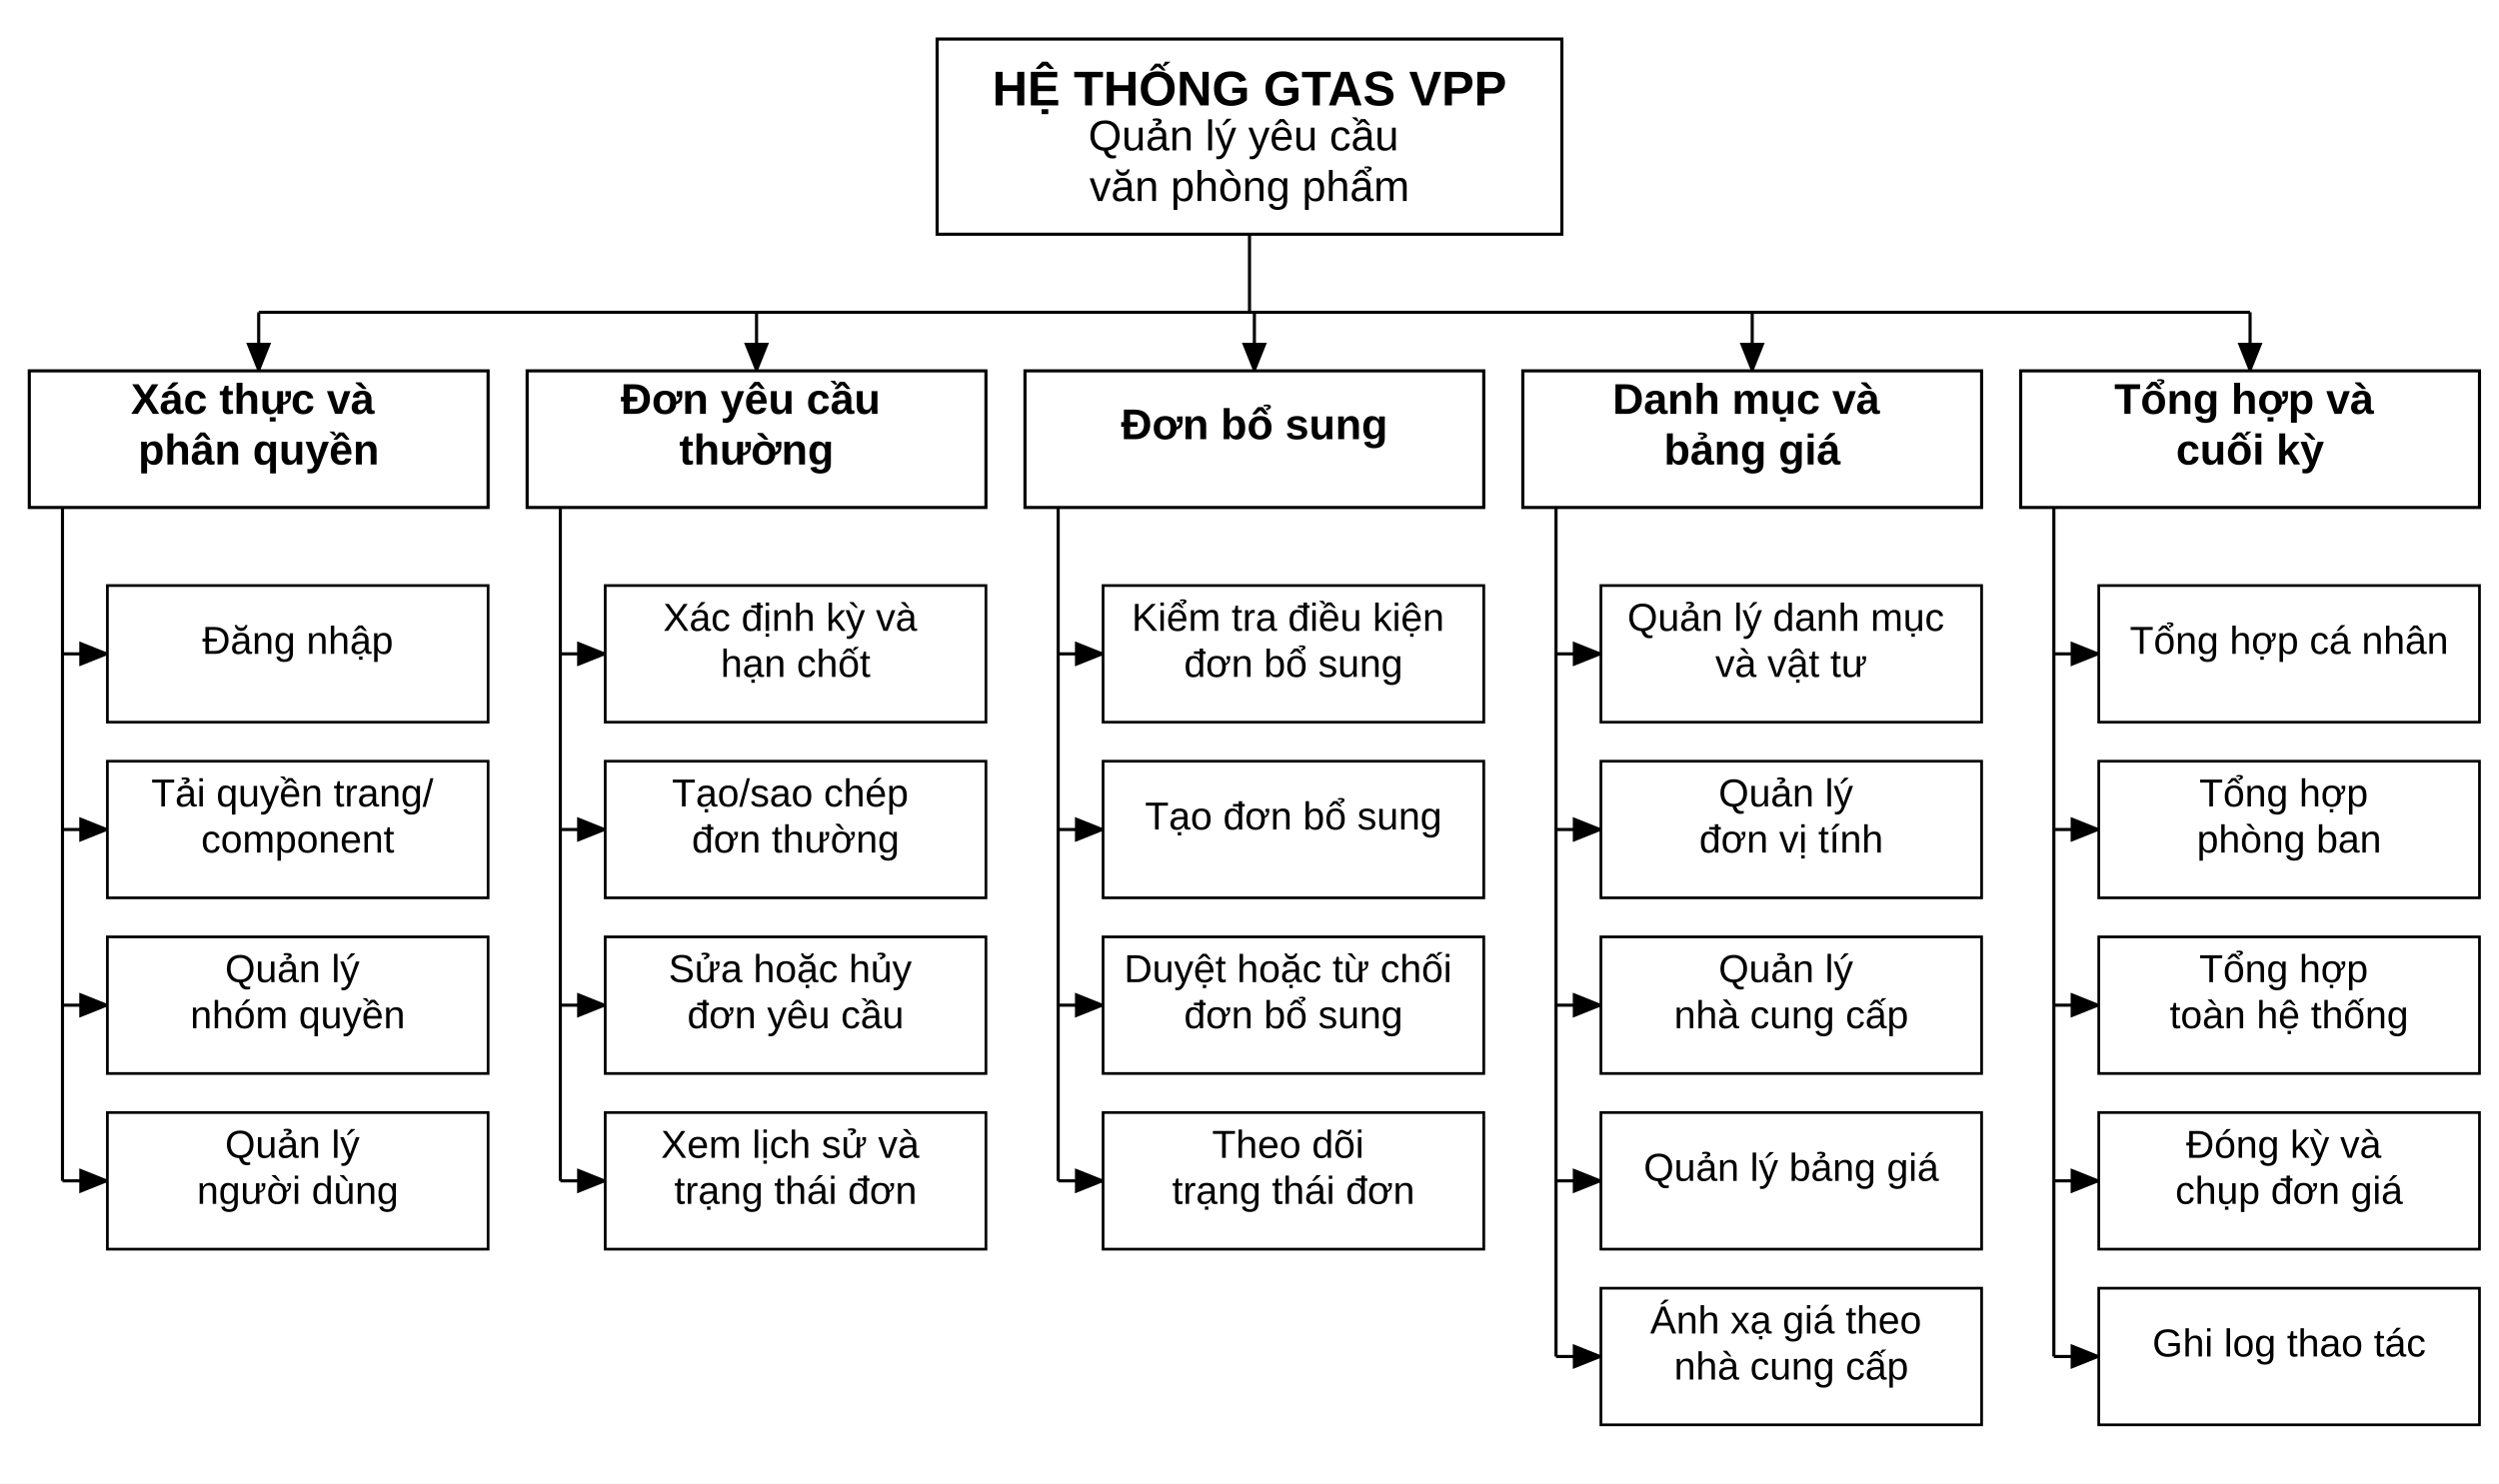
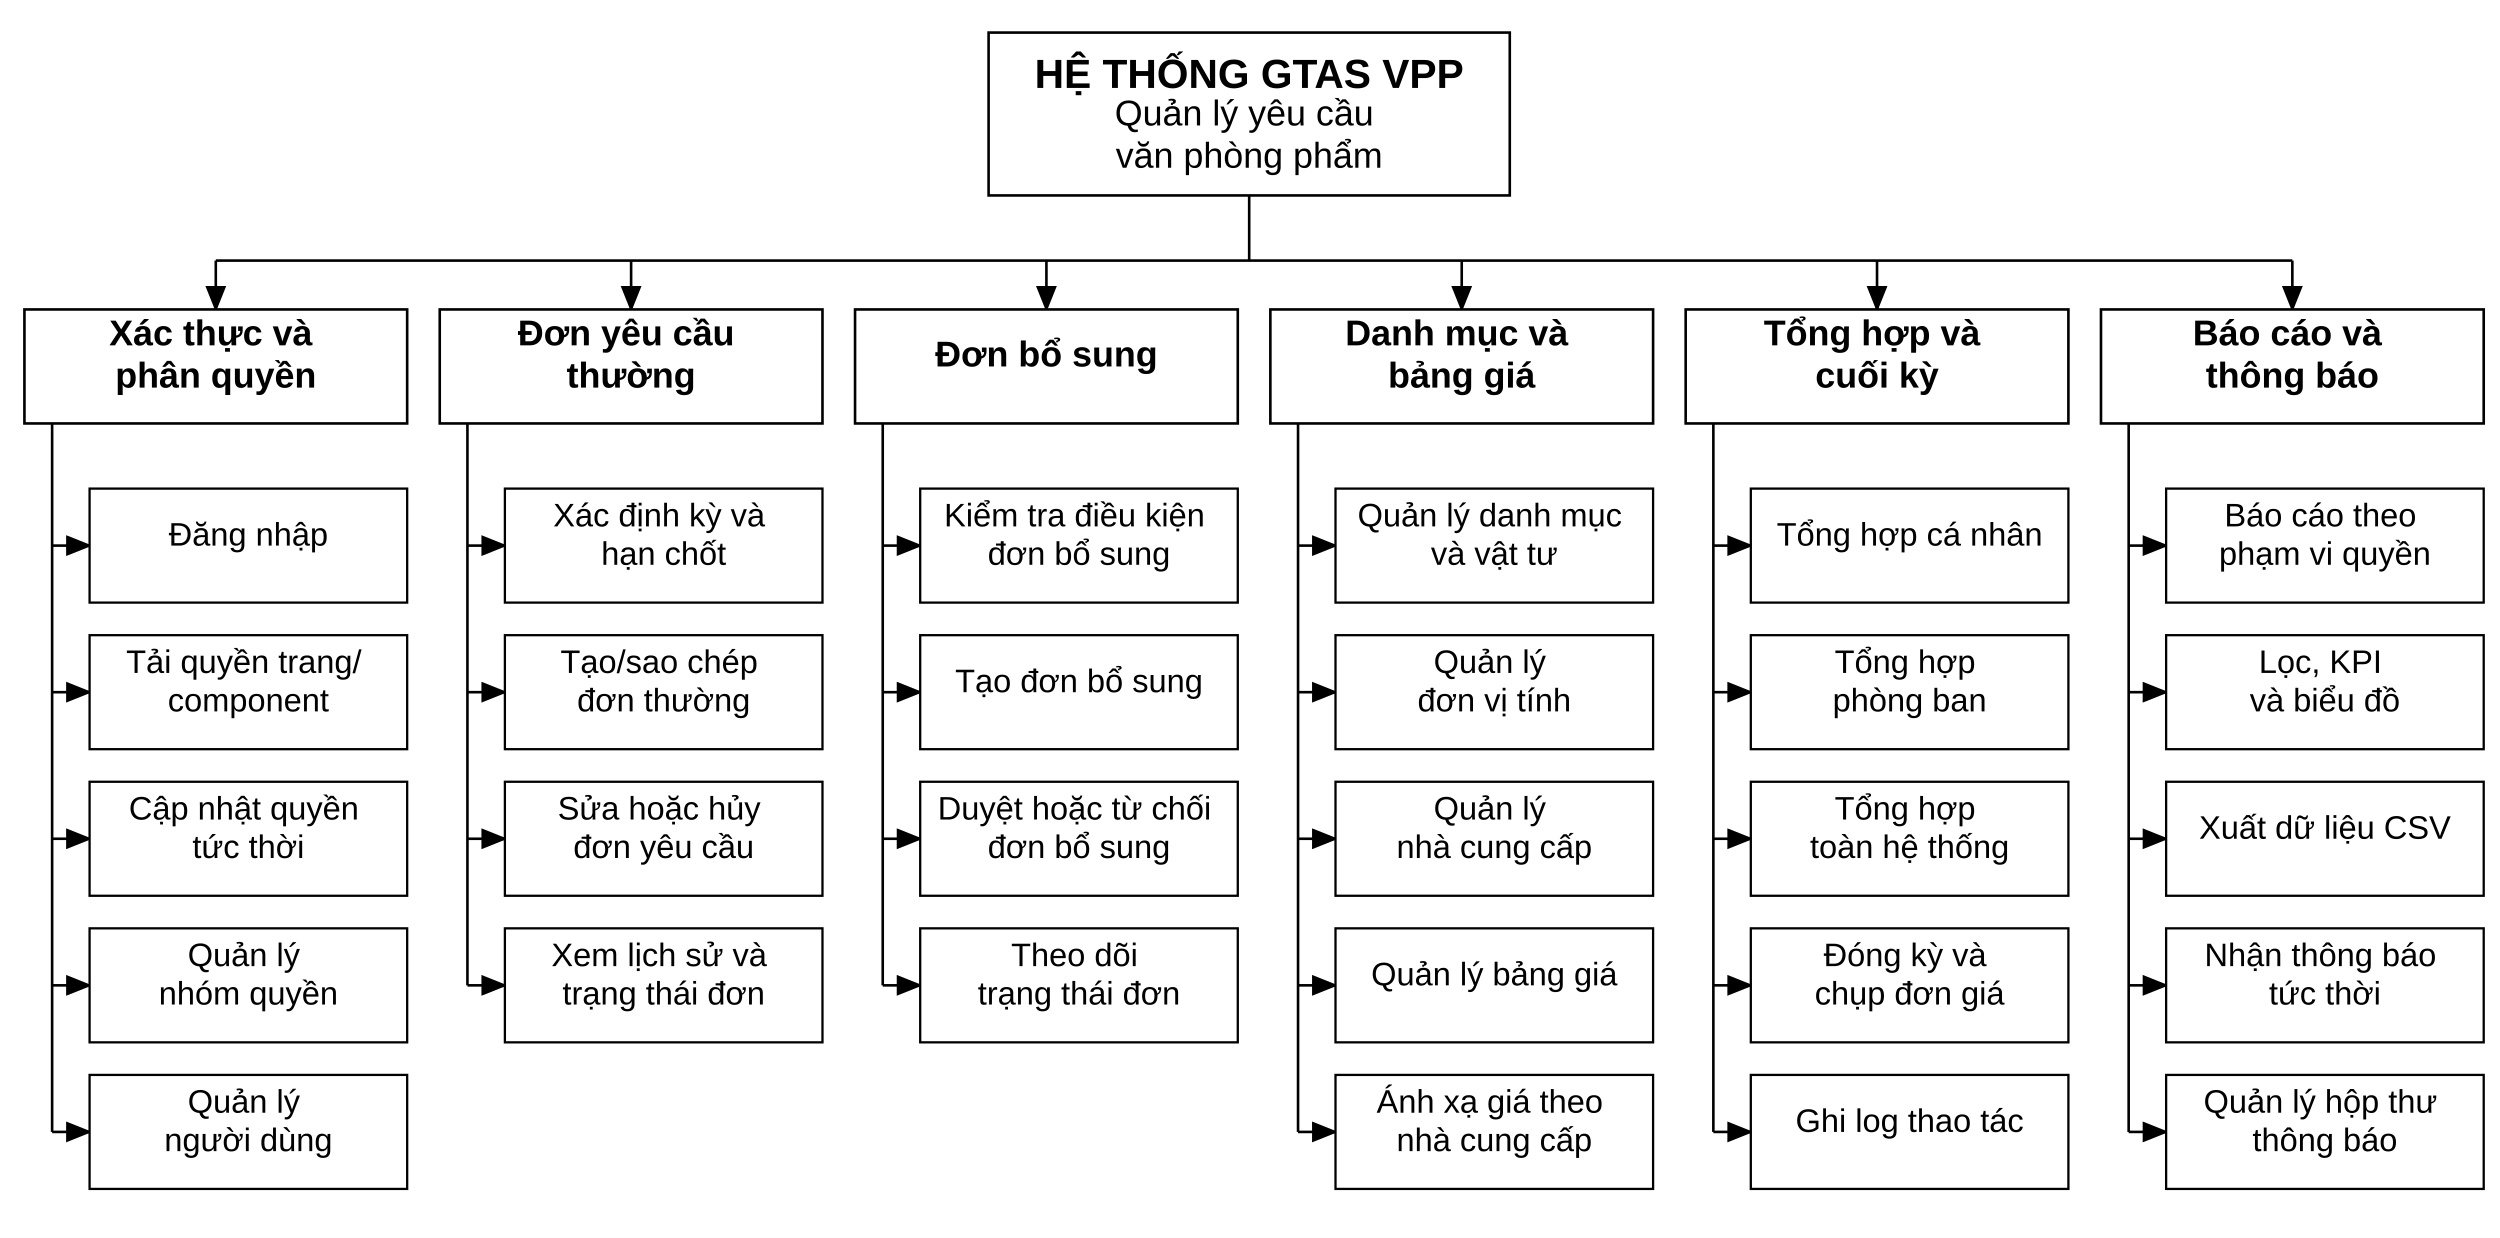
- <svg xmlns="http://www.w3.org/2000/svg" width="1280" height="760" viewBox="0 0 1280 760">
+ <svg xmlns="http://www.w3.org/2000/svg" width="1535" height="760" viewBox="0 0 1535 760">
  <rect width="100%" height="100%" fill="#FFFFFF" />
  <defs>
    <marker id="arrow" markerWidth="10" markerHeight="8" refX="9" refY="4" orient="auto" markerUnits="strokeWidth">
      <path d="M0,0 L10,4 L0,8 Z" fill="#000000" />
    </marker>
  </defs>
-   <line x1="640.0" y1="120" x2="640.0" y2="160" stroke="#000" stroke-width="1.6" />
-   <line x1="132.5" y1="160" x2="1152.5" y2="160" stroke="#000" stroke-width="1.6" />
-   <rect x="480" y="20" width="320" height="100" fill="#FFF" stroke="#000" stroke-width="1.6" />
-   <text x="640.0" y="54.0" text-anchor="middle" font-family="Arial" font-size="25" font-weight="700" fill="#000000">
-     <tspan x="640.0" dy="0">HỆ THỐNG GTAS VPP</tspan>
-   </text>
-   <text x="640.0" y="77.02" text-anchor="middle" font-family="Arial" font-size="22" font-weight="400" fill="#000000">
-     <tspan x="640.0" dy="0">Quản lý yêu cầu</tspan>
-     <tspan x="640.0" dy="25.96">văn phòng phẩm</tspan>
+   <line x1="767.0" y1="120" x2="767.0" y2="160" stroke="#000" stroke-width="1.6" />
+   <line x1="132.5" y1="160" x2="1407.5" y2="160" stroke="#000" stroke-width="1.6" />
+   <rect x="607" y="20" width="320" height="100" fill="#FFF" stroke="#000" stroke-width="1.6" />
+   <text x="767.0" y="54.0" text-anchor="middle" font-family="Arial" font-size="25" font-weight="700" fill="#000000">
+     <tspan x="767.0" dy="0">HỆ THỐNG GTAS VPP</tspan>
+   </text>
+   <text x="767.0" y="77.02" text-anchor="middle" font-family="Arial" font-size="22" font-weight="400" fill="#000000">
+     <tspan x="767.0" dy="0">Quản lý yêu cầu</tspan>
+     <tspan x="767.0" dy="25.96">văn phòng phẩm</tspan>
  </text>
  <line x1="132.5" y1="160" x2="132.5" y2="190" stroke="#000" stroke-width="1.6" marker-end="url(#arrow)" />
  <rect x="15" y="190" width="235" height="70" fill="#FFF" stroke="#000" stroke-width="1.6" />
  <text x="132.5" y="212.02" text-anchor="middle" font-family="Arial" font-size="22" font-weight="700" fill="#000000">
    <tspan x="132.5" dy="0">Xác thực và</tspan>
    <tspan x="132.5" dy="25.96">phân quyền</tspan>
  </text>
-   <line x1="32" y1="260" x2="32" y2="605.0" stroke="#000" stroke-width="1.6" />
+   <line x1="32" y1="260" x2="32" y2="695.0" stroke="#000" stroke-width="1.6" />
  <line x1="32" y1="335.0" x2="55" y2="335.0" stroke="#000" stroke-width="1.6" marker-end="url(#arrow)" />
  <rect x="55" y="300" width="195" height="70" fill="#FFF" stroke="#000" stroke-width="1.4" />
  <text x="152.5" y="335.0" text-anchor="middle" font-family="Arial" font-size="20" font-weight="400" fill="#000000">
    <tspan x="152.5" dy="0">Đăng nhập</tspan>
  </text>
  <line x1="32" y1="425.0" x2="55" y2="425.0" stroke="#000" stroke-width="1.6" marker-end="url(#arrow)" />
  <rect x="55" y="390" width="195" height="70" fill="#FFF" stroke="#000" stroke-width="1.4" />
  <text x="152.5" y="413.2" text-anchor="middle" font-family="Arial" font-size="20" font-weight="400" fill="#000000">
    <tspan x="152.5" dy="0">Tải quyền trang/</tspan>
    <tspan x="152.5" dy="23.6">component</tspan>
  </text>
  <line x1="32" y1="515.0" x2="55" y2="515.0" stroke="#000" stroke-width="1.6" marker-end="url(#arrow)" />
  <rect x="55" y="480" width="195" height="70" fill="#FFF" stroke="#000" stroke-width="1.4" />
  <text x="152.5" y="503.2" text-anchor="middle" font-family="Arial" font-size="20" font-weight="400" fill="#000000">
-     <tspan x="152.5" dy="0">Quản lý</tspan>
-     <tspan x="152.5" dy="23.6">nhóm quyền</tspan>
+     <tspan x="152.5" dy="0">Cập nhật quyền</tspan>
+     <tspan x="152.5" dy="23.6">tức thời</tspan>
  </text>
  <line x1="32" y1="605.0" x2="55" y2="605.0" stroke="#000" stroke-width="1.6" marker-end="url(#arrow)" />
  <rect x="55" y="570" width="195" height="70" fill="#FFF" stroke="#000" stroke-width="1.4" />
  <text x="152.5" y="593.2" text-anchor="middle" font-family="Arial" font-size="20" font-weight="400" fill="#000000">
+     <tspan x="152.5" dy="0">Quản lý</tspan>
+     <tspan x="152.5" dy="23.6">nhóm quyền</tspan>
+   </text>
+   <line x1="32" y1="695.0" x2="55" y2="695.0" stroke="#000" stroke-width="1.6" marker-end="url(#arrow)" />
+   <rect x="55" y="660" width="195" height="70" fill="#FFF" stroke="#000" stroke-width="1.4" />
+   <text x="152.5" y="683.2" text-anchor="middle" font-family="Arial" font-size="20" font-weight="400" fill="#000000">
    <tspan x="152.5" dy="0">Quản lý</tspan>
    <tspan x="152.5" dy="23.6">người dùng</tspan>
  </text>
  <line x1="387.5" y1="160" x2="387.5" y2="190" stroke="#000" stroke-width="1.6" marker-end="url(#arrow)" />
  <rect x="270" y="190" width="235" height="70" fill="#FFF" stroke="#000" stroke-width="1.6" />
  <text x="387.5" y="212.02" text-anchor="middle" font-family="Arial" font-size="22" font-weight="700" fill="#000000">
    <tspan x="387.5" dy="0">Đơn yêu cầu</tspan>
    <tspan x="387.5" dy="25.96">thường</tspan>
  </text>
  <line x1="287" y1="260" x2="287" y2="605.0" stroke="#000" stroke-width="1.6" />
  <line x1="287" y1="335.0" x2="310" y2="335.0" stroke="#000" stroke-width="1.6" marker-end="url(#arrow)" />
  <rect x="310" y="300" width="195" height="70" fill="#FFF" stroke="#000" stroke-width="1.4" />
  <text x="407.5" y="323.2" text-anchor="middle" font-family="Arial" font-size="20" font-weight="400" fill="#000000">
    <tspan x="407.5" dy="0">Xác định kỳ và</tspan>
    <tspan x="407.5" dy="23.6">hạn chốt</tspan>
  </text>
  <line x1="287" y1="425.0" x2="310" y2="425.0" stroke="#000" stroke-width="1.6" marker-end="url(#arrow)" />
  <rect x="310" y="390" width="195" height="70" fill="#FFF" stroke="#000" stroke-width="1.4" />
  <text x="407.5" y="413.2" text-anchor="middle" font-family="Arial" font-size="20" font-weight="400" fill="#000000">
    <tspan x="407.5" dy="0">Tạo/sao chép</tspan>
    <tspan x="407.5" dy="23.6">đơn thường</tspan>
  </text>
  <line x1="287" y1="515.0" x2="310" y2="515.0" stroke="#000" stroke-width="1.6" marker-end="url(#arrow)" />
  <rect x="310" y="480" width="195" height="70" fill="#FFF" stroke="#000" stroke-width="1.4" />
  <text x="407.5" y="503.2" text-anchor="middle" font-family="Arial" font-size="20" font-weight="400" fill="#000000">
    <tspan x="407.5" dy="0">Sửa hoặc hủy</tspan>
    <tspan x="407.5" dy="23.6">đơn yêu cầu</tspan>
  </text>
  <line x1="287" y1="605.0" x2="310" y2="605.0" stroke="#000" stroke-width="1.6" marker-end="url(#arrow)" />
  <rect x="310" y="570" width="195" height="70" fill="#FFF" stroke="#000" stroke-width="1.4" />
  <text x="407.5" y="593.2" text-anchor="middle" font-family="Arial" font-size="20" font-weight="400" fill="#000000">
    <tspan x="407.5" dy="0">Xem lịch sử và</tspan>
    <tspan x="407.5" dy="23.6">trạng thái đơn</tspan>
  </text>
  <line x1="642.5" y1="160" x2="642.5" y2="190" stroke="#000" stroke-width="1.6" marker-end="url(#arrow)" />
  <rect x="525" y="190" width="235" height="70" fill="#FFF" stroke="#000" stroke-width="1.6" />
  <text x="642.5" y="225.0" text-anchor="middle" font-family="Arial" font-size="22" font-weight="700" fill="#000000">
    <tspan x="642.5" dy="0">Đơn bổ sung</tspan>
  </text>
  <line x1="542" y1="260" x2="542" y2="605.0" stroke="#000" stroke-width="1.6" />
  <line x1="542" y1="335.0" x2="565" y2="335.0" stroke="#000" stroke-width="1.6" marker-end="url(#arrow)" />
  <rect x="565" y="300" width="195" height="70" fill="#FFF" stroke="#000" stroke-width="1.4" />
  <text x="662.5" y="323.2" text-anchor="middle" font-family="Arial" font-size="20" font-weight="400" fill="#000000">
    <tspan x="662.5" dy="0">Kiểm tra điều kiện</tspan>
    <tspan x="662.5" dy="23.6">đơn bổ sung</tspan>
  </text>
  <line x1="542" y1="425.0" x2="565" y2="425.0" stroke="#000" stroke-width="1.6" marker-end="url(#arrow)" />
  <rect x="565" y="390" width="195" height="70" fill="#FFF" stroke="#000" stroke-width="1.4" />
  <text x="662.5" y="425.0" text-anchor="middle" font-family="Arial" font-size="20" font-weight="400" fill="#000000">
    <tspan x="662.5" dy="0">Tạo đơn bổ sung</tspan>
  </text>
  <line x1="542" y1="515.0" x2="565" y2="515.0" stroke="#000" stroke-width="1.6" marker-end="url(#arrow)" />
  <rect x="565" y="480" width="195" height="70" fill="#FFF" stroke="#000" stroke-width="1.4" />
  <text x="662.5" y="503.2" text-anchor="middle" font-family="Arial" font-size="20" font-weight="400" fill="#000000">
    <tspan x="662.5" dy="0">Duyệt hoặc từ chối</tspan>
    <tspan x="662.5" dy="23.6">đơn bổ sung</tspan>
  </text>
  <line x1="542" y1="605.0" x2="565" y2="605.0" stroke="#000" stroke-width="1.6" marker-end="url(#arrow)" />
  <rect x="565" y="570" width="195" height="70" fill="#FFF" stroke="#000" stroke-width="1.4" />
  <text x="662.5" y="593.2" text-anchor="middle" font-family="Arial" font-size="20" font-weight="400" fill="#000000">
    <tspan x="662.5" dy="0">Theo dõi</tspan>
    <tspan x="662.5" dy="23.6">trạng thái đơn</tspan>
  </text>
  <line x1="897.5" y1="160" x2="897.5" y2="190" stroke="#000" stroke-width="1.6" marker-end="url(#arrow)" />
  <rect x="780" y="190" width="235" height="70" fill="#FFF" stroke="#000" stroke-width="1.6" />
  <text x="897.5" y="212.02" text-anchor="middle" font-family="Arial" font-size="22" font-weight="700" fill="#000000">
    <tspan x="897.5" dy="0">Danh mục và</tspan>
    <tspan x="897.5" dy="25.96">bảng giá</tspan>
  </text>
  <line x1="797" y1="260" x2="797" y2="695.0" stroke="#000" stroke-width="1.6" />
  <line x1="797" y1="335.0" x2="820" y2="335.0" stroke="#000" stroke-width="1.6" marker-end="url(#arrow)" />
  <rect x="820" y="300" width="195" height="70" fill="#FFF" stroke="#000" stroke-width="1.4" />
  <text x="917.5" y="323.2" text-anchor="middle" font-family="Arial" font-size="20" font-weight="400" fill="#000000">
    <tspan x="917.5" dy="0">Quản lý danh mục</tspan>
    <tspan x="917.5" dy="23.6">và vật tư</tspan>
  </text>
  <line x1="797" y1="425.0" x2="820" y2="425.0" stroke="#000" stroke-width="1.6" marker-end="url(#arrow)" />
  <rect x="820" y="390" width="195" height="70" fill="#FFF" stroke="#000" stroke-width="1.4" />
  <text x="917.5" y="413.2" text-anchor="middle" font-family="Arial" font-size="20" font-weight="400" fill="#000000">
    <tspan x="917.5" dy="0">Quản lý</tspan>
    <tspan x="917.5" dy="23.6">đơn vị tính</tspan>
  </text>
  <line x1="797" y1="515.0" x2="820" y2="515.0" stroke="#000" stroke-width="1.6" marker-end="url(#arrow)" />
  <rect x="820" y="480" width="195" height="70" fill="#FFF" stroke="#000" stroke-width="1.4" />
  <text x="917.5" y="503.2" text-anchor="middle" font-family="Arial" font-size="20" font-weight="400" fill="#000000">
    <tspan x="917.5" dy="0">Quản lý</tspan>
    <tspan x="917.5" dy="23.6">nhà cung cấp</tspan>
  </text>
  <line x1="797" y1="605.0" x2="820" y2="605.0" stroke="#000" stroke-width="1.6" marker-end="url(#arrow)" />
  <rect x="820" y="570" width="195" height="70" fill="#FFF" stroke="#000" stroke-width="1.4" />
  <text x="917.5" y="605.0" text-anchor="middle" font-family="Arial" font-size="20" font-weight="400" fill="#000000">
    <tspan x="917.5" dy="0">Quản lý bảng giá</tspan>
  </text>
  <line x1="797" y1="695.0" x2="820" y2="695.0" stroke="#000" stroke-width="1.6" marker-end="url(#arrow)" />
  <rect x="820" y="660" width="195" height="70" fill="#FFF" stroke="#000" stroke-width="1.4" />
  <text x="917.5" y="683.2" text-anchor="middle" font-family="Arial" font-size="20" font-weight="400" fill="#000000">
    <tspan x="917.5" dy="0">Ánh xạ giá theo</tspan>
    <tspan x="917.5" dy="23.6">nhà cung cấp</tspan>
  </text>
  <line x1="1152.5" y1="160" x2="1152.5" y2="190" stroke="#000" stroke-width="1.6" marker-end="url(#arrow)" />
  <rect x="1035" y="190" width="235" height="70" fill="#FFF" stroke="#000" stroke-width="1.6" />
  <text x="1152.5" y="212.02" text-anchor="middle" font-family="Arial" font-size="22" font-weight="700" fill="#000000">
    <tspan x="1152.5" dy="0">Tổng hợp và</tspan>
    <tspan x="1152.5" dy="25.96">cuối kỳ</tspan>
  </text>
  <line x1="1052" y1="260" x2="1052" y2="695.0" stroke="#000" stroke-width="1.6" />
  <line x1="1052" y1="335.0" x2="1075" y2="335.0" stroke="#000" stroke-width="1.6" marker-end="url(#arrow)" />
  <rect x="1075" y="300" width="195" height="70" fill="#FFF" stroke="#000" stroke-width="1.4" />
  <text x="1172.5" y="335.0" text-anchor="middle" font-family="Arial" font-size="20" font-weight="400" fill="#000000">
    <tspan x="1172.5" dy="0">Tổng hợp cá nhân</tspan>
  </text>
  <line x1="1052" y1="425.0" x2="1075" y2="425.0" stroke="#000" stroke-width="1.6" marker-end="url(#arrow)" />
  <rect x="1075" y="390" width="195" height="70" fill="#FFF" stroke="#000" stroke-width="1.4" />
  <text x="1172.5" y="413.2" text-anchor="middle" font-family="Arial" font-size="20" font-weight="400" fill="#000000">
    <tspan x="1172.5" dy="0">Tổng hợp</tspan>
    <tspan x="1172.5" dy="23.6">phòng ban</tspan>
  </text>
  <line x1="1052" y1="515.0" x2="1075" y2="515.0" stroke="#000" stroke-width="1.6" marker-end="url(#arrow)" />
  <rect x="1075" y="480" width="195" height="70" fill="#FFF" stroke="#000" stroke-width="1.4" />
  <text x="1172.5" y="503.2" text-anchor="middle" font-family="Arial" font-size="20" font-weight="400" fill="#000000">
    <tspan x="1172.5" dy="0">Tổng hợp</tspan>
    <tspan x="1172.5" dy="23.6">toàn hệ thống</tspan>
  </text>
  <line x1="1052" y1="605.0" x2="1075" y2="605.0" stroke="#000" stroke-width="1.6" marker-end="url(#arrow)" />
  <rect x="1075" y="570" width="195" height="70" fill="#FFF" stroke="#000" stroke-width="1.4" />
  <text x="1172.5" y="593.2" text-anchor="middle" font-family="Arial" font-size="20" font-weight="400" fill="#000000">
    <tspan x="1172.5" dy="0">Đóng kỳ và</tspan>
    <tspan x="1172.5" dy="23.6">chụp đơn giá</tspan>
  </text>
  <line x1="1052" y1="695.0" x2="1075" y2="695.0" stroke="#000" stroke-width="1.6" marker-end="url(#arrow)" />
  <rect x="1075" y="660" width="195" height="70" fill="#FFF" stroke="#000" stroke-width="1.4" />
  <text x="1172.5" y="695.0" text-anchor="middle" font-family="Arial" font-size="20" font-weight="400" fill="#000000">
    <tspan x="1172.5" dy="0">Ghi log thao tác</tspan>
  </text>
+   <line x1="1407.5" y1="160" x2="1407.5" y2="190" stroke="#000" stroke-width="1.6" marker-end="url(#arrow)" />
+   <rect x="1290" y="190" width="235" height="70" fill="#FFF" stroke="#000" stroke-width="1.6" />
+   <text x="1407.5" y="212.02" text-anchor="middle" font-family="Arial" font-size="22" font-weight="700" fill="#000000">
+     <tspan x="1407.5" dy="0">Báo cáo và</tspan>
+     <tspan x="1407.5" dy="25.96">thông báo</tspan>
+   </text>
+   <line x1="1307" y1="260" x2="1307" y2="695.0" stroke="#000" stroke-width="1.6" />
+   <line x1="1307" y1="335.0" x2="1330" y2="335.0" stroke="#000" stroke-width="1.6" marker-end="url(#arrow)" />
+   <rect x="1330" y="300" width="195" height="70" fill="#FFF" stroke="#000" stroke-width="1.4" />
+   <text x="1427.5" y="323.2" text-anchor="middle" font-family="Arial" font-size="20" font-weight="400" fill="#000000">
+     <tspan x="1427.5" dy="0">Báo cáo theo</tspan>
+     <tspan x="1427.5" dy="23.6">phạm vi quyền</tspan>
+   </text>
+   <line x1="1307" y1="425.0" x2="1330" y2="425.0" stroke="#000" stroke-width="1.6" marker-end="url(#arrow)" />
+   <rect x="1330" y="390" width="195" height="70" fill="#FFF" stroke="#000" stroke-width="1.4" />
+   <text x="1427.5" y="413.2" text-anchor="middle" font-family="Arial" font-size="20" font-weight="400" fill="#000000">
+     <tspan x="1427.5" dy="0">Lọc, KPI</tspan>
+     <tspan x="1427.5" dy="23.6">và biểu đồ</tspan>
+   </text>
+   <line x1="1307" y1="515.0" x2="1330" y2="515.0" stroke="#000" stroke-width="1.6" marker-end="url(#arrow)" />
+   <rect x="1330" y="480" width="195" height="70" fill="#FFF" stroke="#000" stroke-width="1.4" />
+   <text x="1427.5" y="515.0" text-anchor="middle" font-family="Arial" font-size="20" font-weight="400" fill="#000000">
+     <tspan x="1427.5" dy="0">Xuất dữ liệu CSV</tspan>
+   </text>
+   <line x1="1307" y1="605.0" x2="1330" y2="605.0" stroke="#000" stroke-width="1.6" marker-end="url(#arrow)" />
+   <rect x="1330" y="570" width="195" height="70" fill="#FFF" stroke="#000" stroke-width="1.4" />
+   <text x="1427.5" y="593.2" text-anchor="middle" font-family="Arial" font-size="20" font-weight="400" fill="#000000">
+     <tspan x="1427.5" dy="0">Nhận thông báo</tspan>
+     <tspan x="1427.5" dy="23.6">tức thời</tspan>
+   </text>
+   <line x1="1307" y1="695.0" x2="1330" y2="695.0" stroke="#000" stroke-width="1.6" marker-end="url(#arrow)" />
+   <rect x="1330" y="660" width="195" height="70" fill="#FFF" stroke="#000" stroke-width="1.4" />
+   <text x="1427.5" y="683.2" text-anchor="middle" font-family="Arial" font-size="20" font-weight="400" fill="#000000">
+     <tspan x="1427.5" dy="0">Quản lý hộp thư</tspan>
+     <tspan x="1427.5" dy="23.6">thông báo</tspan>
+   </text>
</svg>
